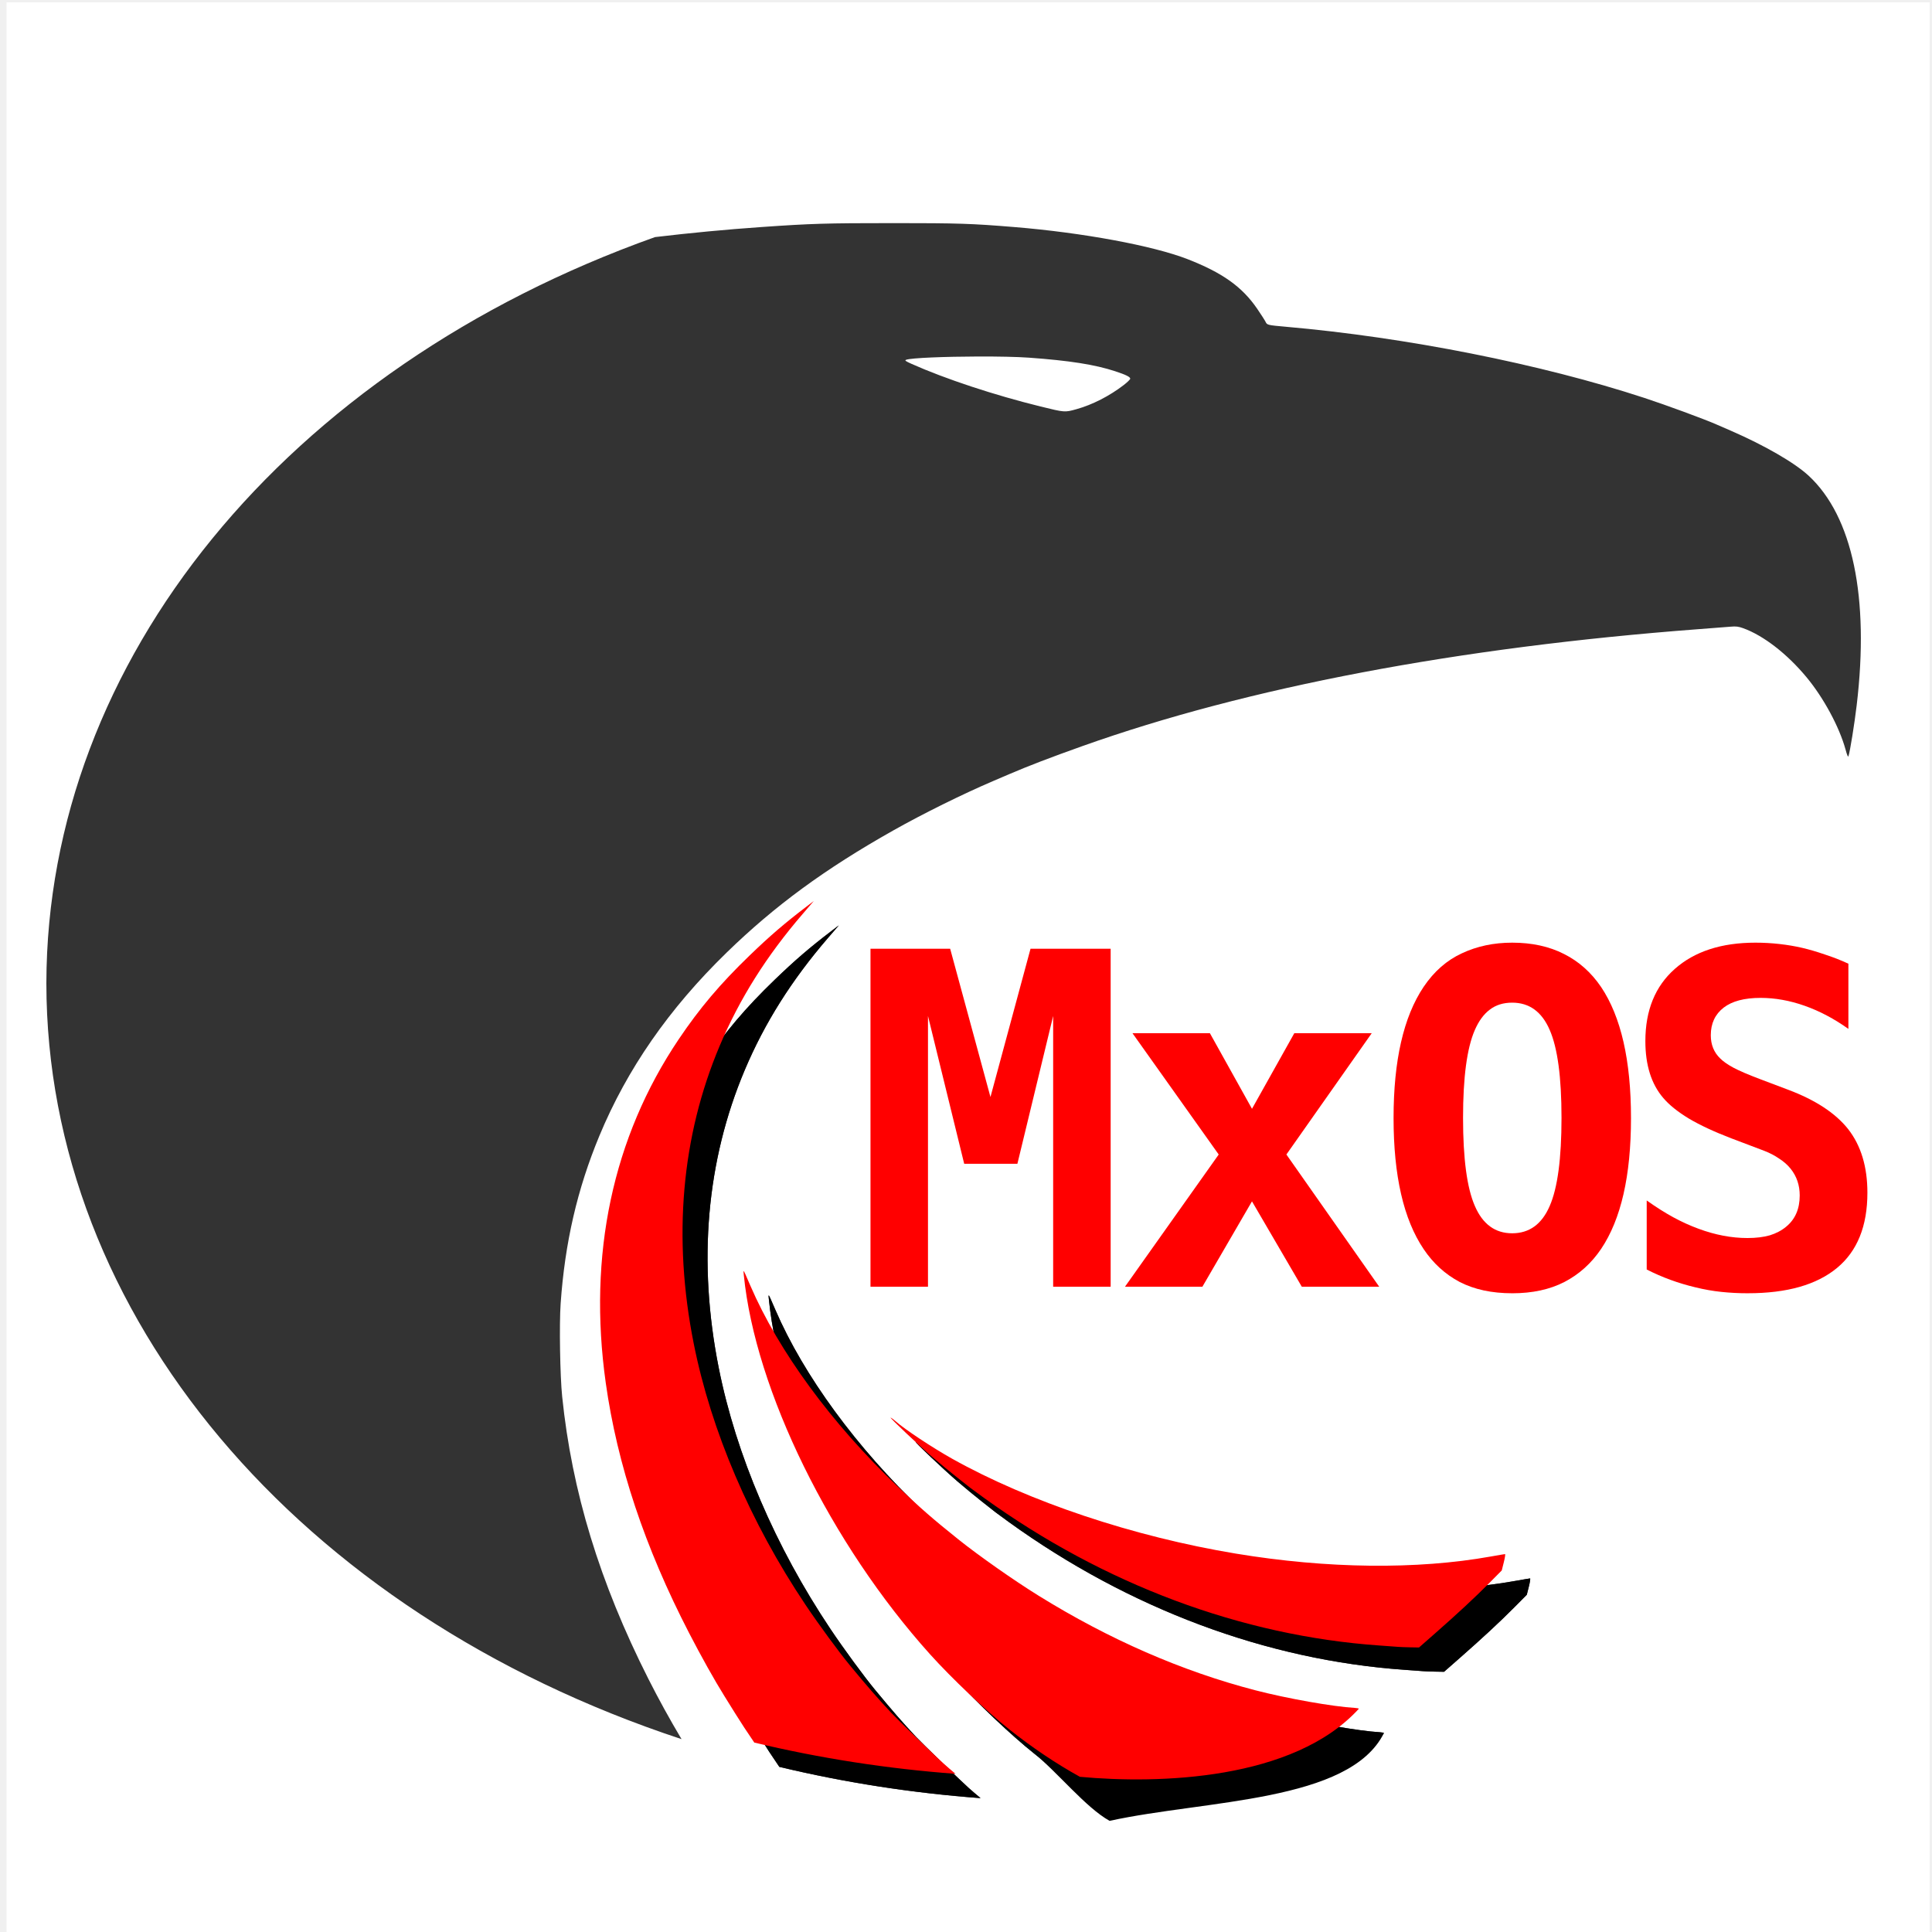
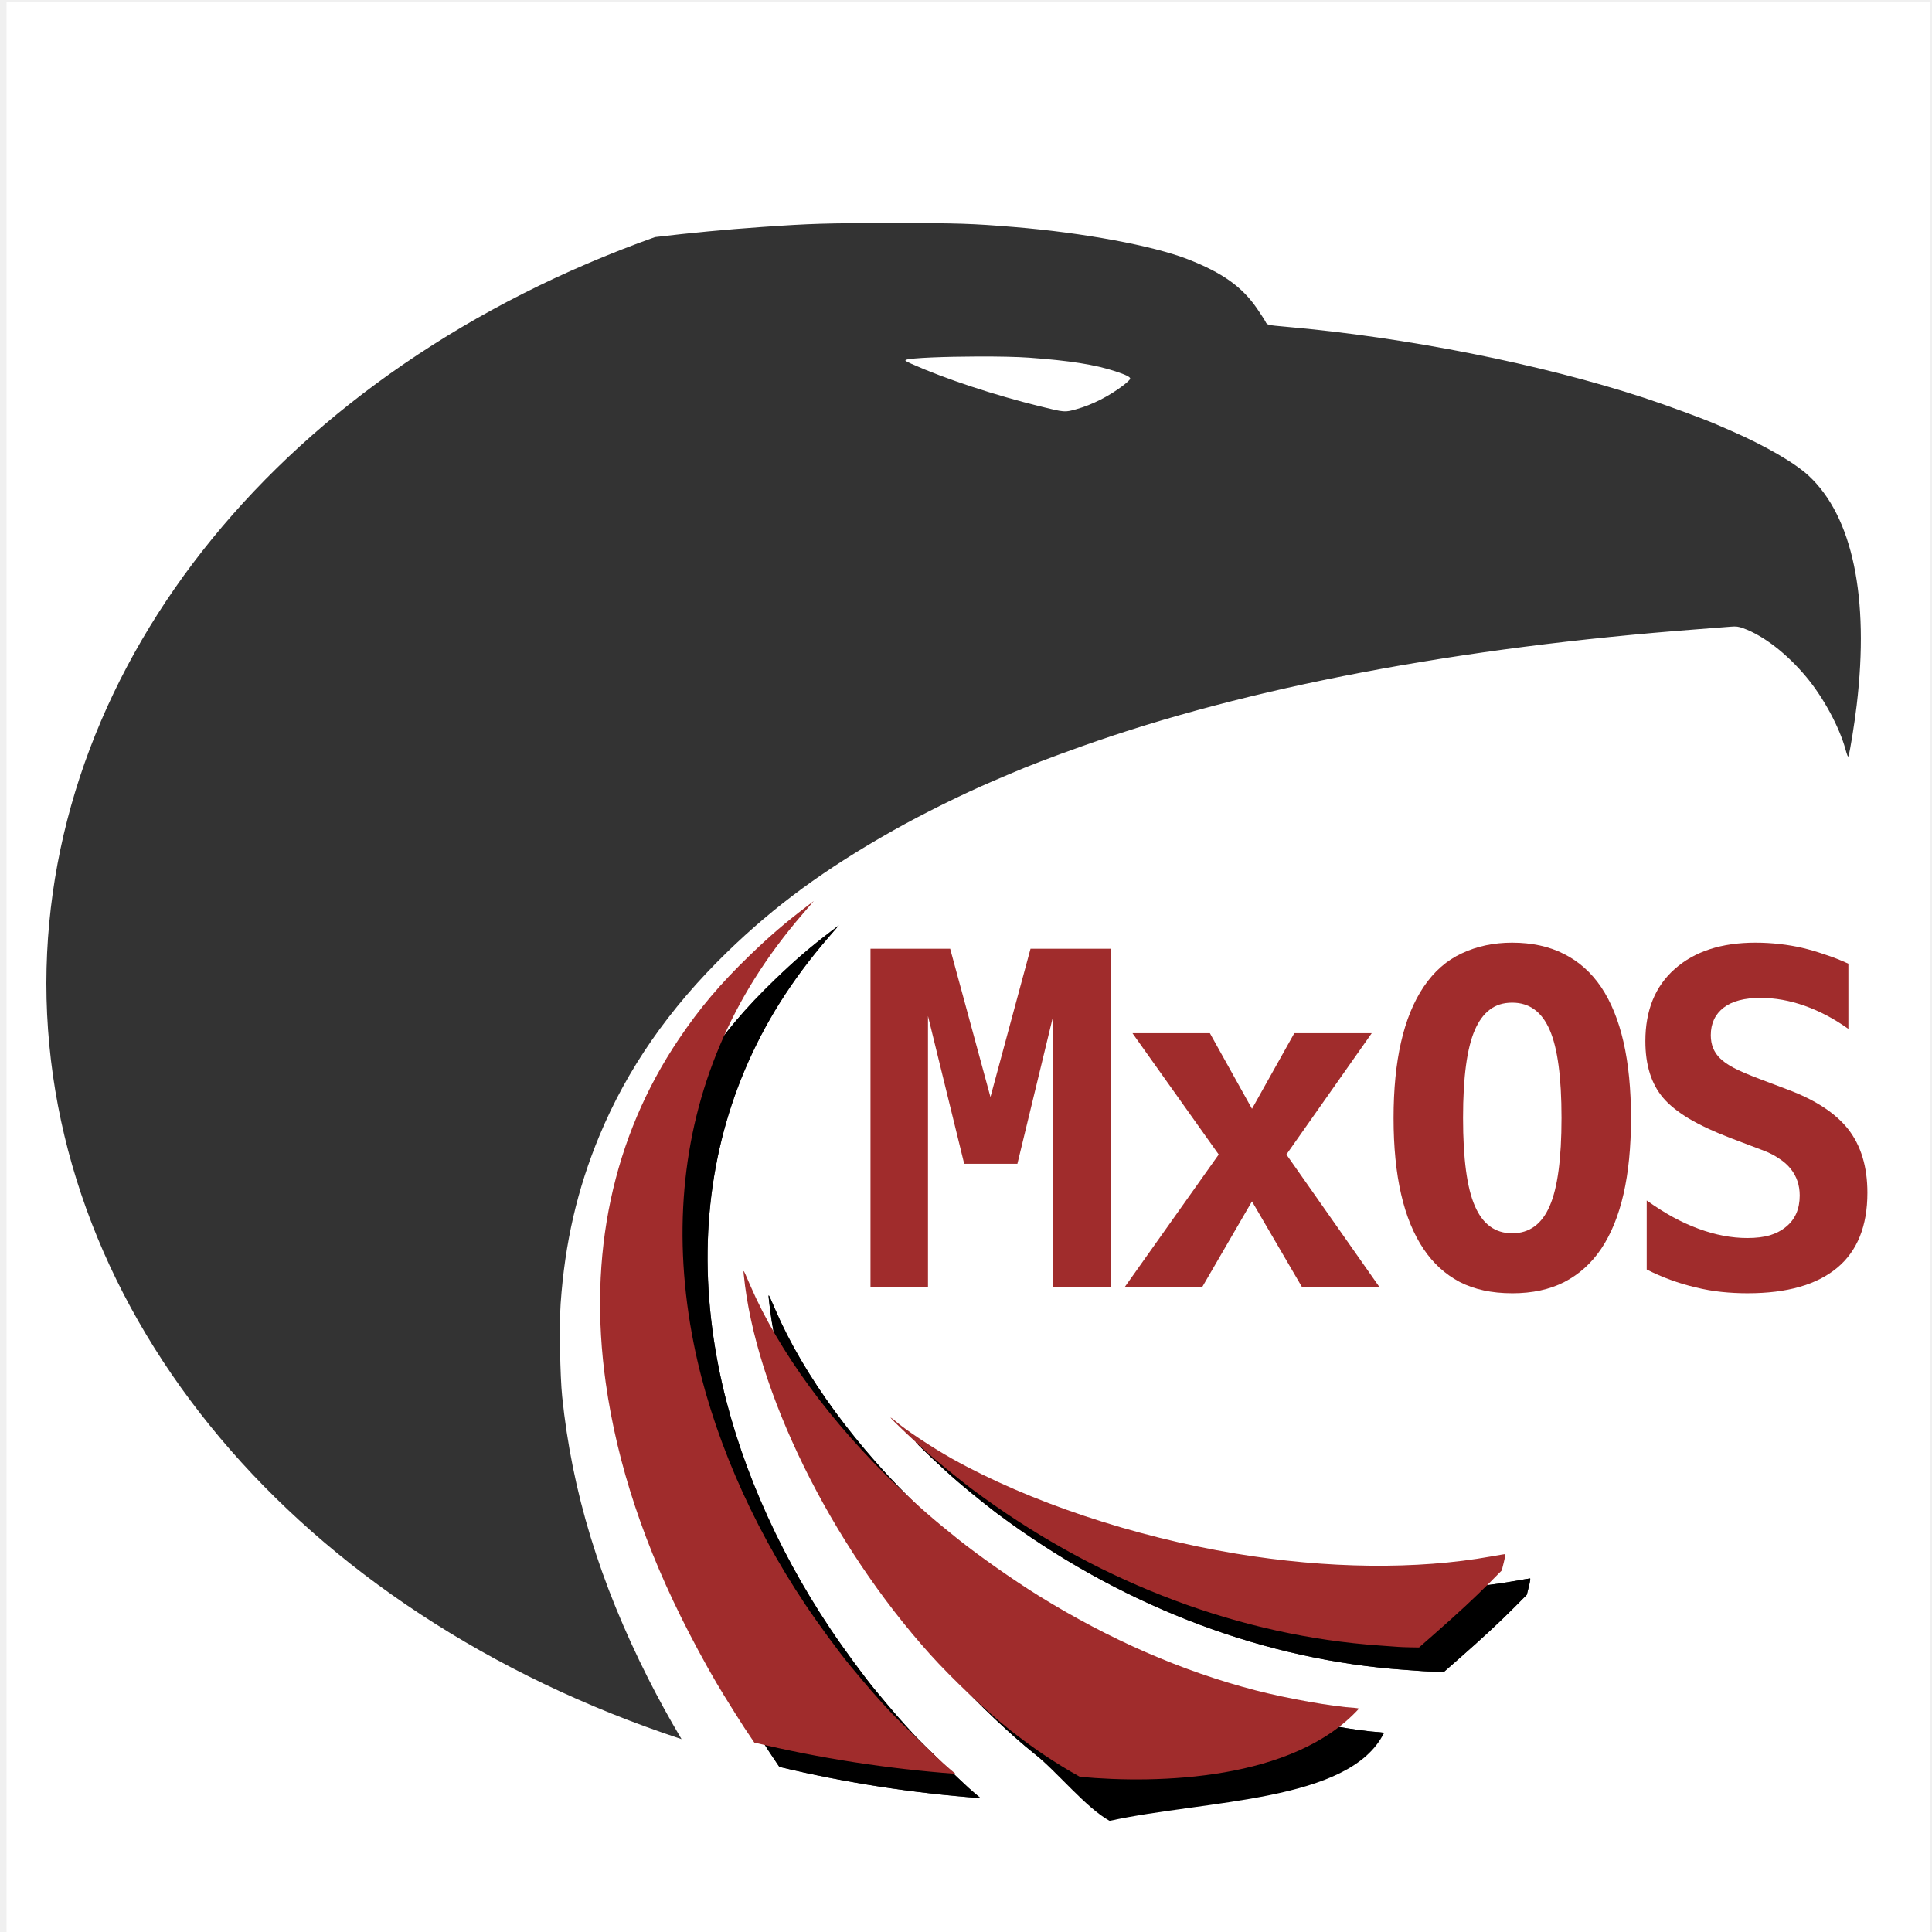
<svg xmlns="http://www.w3.org/2000/svg" id="propuesta-00" version="1.1" viewBox="0 0 132.292 132.292" height="500" width="500">
  <defs id="defs248">
    <filter style="color-interpolation-filters:sRGB" id="filter3238" x="-0.027" width="1.054" y="-0.054" height="1.108">
      <feGaussianBlur stdDeviation="0.72" id="feGaussianBlur3240" />
    </filter>
    <filter style="color-interpolation-filters:sRGB" id="filter3250" x="-0.018" width="1.035" y="-0.037" height="1.074">
      <feGaussianBlur stdDeviation="0.505" id="feGaussianBlur3252" />
    </filter>
    <filter style="color-interpolation-filters:sRGB" id="filter3190" x="-0.024" width="1.048" y="-0.024" height="1.048">
      <feGaussianBlur stdDeviation="1.64" id="feGaussianBlur3192" />
    </filter>
    <filter style="color-interpolation-filters:sRGB" id="filter3304" x="-0.062" width="1.124" y="-0.13" height="1.261">
      <feGaussianBlur stdDeviation="1.777" id="feGaussianBlur3306" />
    </filter>
    <filter style="color-interpolation-filters:sRGB" id="filter1616" x="-0.069" width="1.139" y="-0.133" height="1.266">
      <feGaussianBlur stdDeviation="1.879" id="feGaussianBlur1618" />
    </filter>
    <filter style="color-interpolation-filters:sRGB" id="filter2205" x="-0.028" width="1.056" y="-0.051" height="1.102">
      <feGaussianBlur stdDeviation="1.059" id="feGaussianBlur2207" />
    </filter>
    <filter style="color-interpolation-filters:sRGB" id="filter3304-8" x="-0.062" width="1.124" y="-0.13" height="1.261">
      <feGaussianBlur stdDeviation="1.777" id="feGaussianBlur3306-9" />
    </filter>
    <filter style="color-interpolation-filters:sRGB" id="filter3376" x="-0.119" width="1.238" y="-0.227" height="1.455">
      <feGaussianBlur stdDeviation="3.214" id="feGaussianBlur3378" />
    </filter>
    <filter style="color-interpolation-filters:sRGB" id="filter3250-7" x="-0.018" width="1.035" y="-0.037" height="1.074">
      <feGaussianBlur stdDeviation="0.505" id="feGaussianBlur3252-3" />
    </filter>
    <filter style="color-interpolation-filters:sRGB" id="filter3238-6" x="-0.027" width="1.054" y="-0.054" height="1.108">
      <feGaussianBlur stdDeviation="0.72" id="feGaussianBlur3240-1" />
    </filter>
    <filter height="1.055" y="-0.027" width="1.043" x="-0.021" id="filter968" style="color-interpolation-filters:sRGB">
      <feGaussianBlur id="feGaussianBlur970" stdDeviation="1.181" />
    </filter>
    <filter height="1.109" y="-0.055" width="1.086" x="-0.043" id="filter1041" style="color-interpolation-filters:sRGB">
      <feGaussianBlur id="feGaussianBlur1043" stdDeviation="1.809" />
    </filter>
    <filter height="1.026" y="-0.013" width="1.022" x="-0.011" id="filter1060" style="color-interpolation-filters:sRGB">
      <feGaussianBlur id="feGaussianBlur1062" stdDeviation="0.268" />
    </filter>
    <filter height="1.046" y="-0.023" width="1.016" x="-0.008" id="filter1092" style="color-interpolation-filters:sRGB">
      <feGaussianBlur id="feGaussianBlur1094" stdDeviation="0.216" />
    </filter>
  </defs>
  <rect y="0.159" x="0.449" height="132.133" width="131.684" id="rect835" style="opacity:1;fill:#ffffff;fill-opacity:1;stroke:none;stroke-width:20.421;stroke-linecap:round;stroke-linejoin:bevel;stroke-miterlimit:4;stroke-dasharray:none;stroke-dashoffset:0;stroke-opacity:1;paint-order:stroke fill markers" />
  <path id="path45" d="m 61.087,15.278 c -4.521,-5.57e-4 -5.54,0.03 -8.96,0.269 -2.429,0.169 -4.86,0.401 -7.276,0.688 A 70.521,56.066 0 0 0 3.175,67.307 v 0.031 A 70.521,56.066 0 0 0 46.668,119.086 c -0.814,-1.366 -1.574,-2.747 -2.281,-4.146 -3.328,-6.591 -5.226,-12.811 -5.893,-19.313 -0.146,-1.422 -0.204,-4.944 -0.105,-6.36 0.292,-4.175 1.139,-7.844 2.651,-11.488 1.903,-4.585 4.771,-8.715 8.718,-12.554 3.3,-3.21 6.726,-5.721 11.397,-8.355 2.031,-1.145 4.744,-2.488 6.815,-3.374 0.481,-0.206 0.998,-0.427 1.149,-0.492 1.301,-0.558 2.819,-1.14 4.978,-1.909 11.297,-4.026 25.748,-6.77 42.19,-8.012 0.982,-0.074 1.986,-0.152 2.232,-0.173 0.361,-0.031 0.525,-0.01 0.853,0.109 1.391,0.505 2.998,1.751 4.333,3.359 1.165,1.404 2.245,3.406 2.666,4.942 0.111,0.406 0.174,0.545 0.203,0.453 0.109,-0.34 0.409,-2.201 0.562,-3.489 0.877,-7.383 -0.281,-12.919 -3.288,-15.707 -0.958,-0.889 -3.01,-2.076 -5.329,-3.084 -0.434,-0.189 -0.882,-0.384 -0.996,-0.433 -0.854,-0.374 -3.454,-1.33 -4.943,-1.818 -7.068,-2.317 -16.293,-4.147 -24.545,-4.869 -1.219,-0.107 -1.275,-0.12 -1.369,-0.324 -0.046,-0.098 -0.309,-0.509 -0.585,-0.912 -1.026,-1.499 -2.376,-2.461 -4.754,-3.388 -2.375,-0.926 -7.175,-1.816 -11.864,-2.201 -2.962,-0.243 -3.815,-0.27 -8.376,-0.271 z m 5.877,9.133 c 1.345,-0.004 2.658,0.02 3.494,0.08 2.792,0.202 4.519,0.475 5.907,0.931 0.728,0.239 1.027,0.387 1.027,0.507 0,0.051 -0.198,0.245 -0.439,0.431 -0.981,0.757 -2.15,1.354 -3.251,1.661 -0.795,0.221 -0.789,0.222 -2.456,-0.188 -3.151,-0.775 -6.539,-1.895 -8.822,-2.915 -0.424,-0.19 -0.491,-0.239 -0.378,-0.282 0.347,-0.131 2.675,-0.218 4.916,-0.225 z m 68.477,21.585 c -0.014,-0.032 -0.031,0.26 -0.048,0.865 -0.011,0.375 0.004,0.683 0.032,0.683 0.028,-3.9e-5 0.047,-0.397 0.041,-0.883 -0.005,-0.42 -0.014,-0.641 -0.025,-0.665 z m -78,17.366 -0.477,0.363 c -1.511,1.151 -2.52,2.018 -3.917,3.365 -2.013,1.941 -3.423,3.608 -4.858,5.741 -4.521,6.722 -6.227,14.763 -4.993,23.529 0.788,5.601 2.671,11.254 5.7,17.115 0.832,1.61 1.747,3.245 2.414,4.312 0.166,0.265 0.501,0.805 0.745,1.199 0.396,0.638 0.836,1.309 1.31,2 a 70.521,56.066 0 0 0 13.78,2.14 c -0.288,-0.24 -0.564,-0.474 -0.807,-0.691 -0.581,-0.519 -3.167,-3.026 -3.607,-3.498 -0.962,-1.032 -1.594,-1.757 -2.79,-3.201 -0.765,-0.924 -2.165,-2.83 -3.068,-4.179 -3.785,-5.651 -6.467,-11.917 -7.657,-17.894 -1.446,-7.261 -0.841,-14.185 1.781,-20.393 1.361,-3.223 3.204,-6.148 5.691,-9.036 z m -4.804,25.343 c -0.017,0.005 -0.004,0.107 0.011,0.263 0.785,7.912 5.941,18.405 12.771,25.992 1.465,1.627 3.833,3.872 5.393,5.112 1.589,1.263 3.21,2.35 4.85,3.259 a 70.521,56.066 0 0 0 15.602,-1.756 c 1.523,-1.177 3.499,-2.803 3.499,-2.901 0,-0.024 -0.116,-0.05 -0.257,-0.058 -1.528,-0.09 -4.641,-0.641 -6.825,-1.208 -5.021,-1.303 -10.011,-3.481 -14.853,-6.482 -1.675,-1.038 -4.092,-2.735 -5.491,-3.855 -1.771,-1.418 -2.589,-2.132 -4.18,-3.648 -4.502,-4.291 -8.116,-9.221 -10.059,-13.722 -0.319,-0.739 -0.431,-1.003 -0.46,-0.996 z m 10.063,10.028 c -0.046,0.033 1.908,1.883 2.849,2.693 0.491,0.422 1.248,1.047 1.682,1.387 0.434,0.341 0.851,0.67 0.927,0.731 0.075,0.061 0.493,0.367 0.927,0.68 8.237,5.939 17.648,9.454 27.085,10.115 0.566,0.04 1.138,0.081 1.27,0.093 0.132,0.012 0.51,0.026 0.84,0.032 l 0.601,0.011 1.08,-0.949 c 1.547,-1.359 2.742,-2.468 3.727,-3.46 l 0.858,-0.864 0.141,-0.56 c 0.077,-0.308 0.115,-0.56 0.084,-0.56 -0.031,0 -0.466,0.073 -0.966,0.163 -5.069,0.908 -11.211,0.839 -17.459,-0.196 -7.026,-1.164 -14.182,-3.558 -19.438,-6.501 -1.343,-0.752 -3.235,-2.005 -3.853,-2.552 -0.127,-0.112 -0.282,-0.229 -0.345,-0.26 -0.005,-0.003 -0.01,-0.004 -0.011,-0.003 z" style="fill:#333333;fill-opacity:1;stroke-width:0.068" />
  <path style="fill:#000000;fill-opacity:1;stroke-width:0.068" d="m 57.44,63.361 -0.477,0.363 c -1.511,1.151 -2.52,2.018 -3.917,3.365 -2.013,1.941 -3.423,3.608 -4.858,5.741 -4.521,6.722 -6.227,14.763 -4.993,23.529 0.788,5.601 2.671,11.254 5.7,17.115 0.832,1.61 1.747,3.245 2.414,4.312 0.166,0.265 0.501,0.805 0.745,1.199 0.396,0.638 0.836,1.309 1.31,2 4.492,1.076 9.108,1.793 13.78,2.14 -0.288,-0.24 -0.564,-0.474 -0.807,-0.691 -0.581,-0.519 -3.167,-3.026 -3.607,-3.498 -0.962,-1.032 -1.594,-1.757 -2.79,-3.201 -0.765,-0.924 -2.165,-2.83 -3.068,-4.179 -3.785,-5.651 -6.467,-11.917 -7.657,-17.894 -1.446,-7.261 -0.841,-14.185 1.781,-20.393 1.361,-3.223 3.204,-6.148 5.691,-9.036 z m -4.804,25.343 c -0.017,0.005 -0.004,0.107 0.011,0.263 0.785,7.912 5.941,18.406 12.771,25.992 1.465,1.627 3.833,3.872 5.393,5.112 1.589,1.263 3.528,3.7 5.168,4.61 6.567,-1.437 16.428,-1.264 18.783,-6.008 0,-0.024 -0.116,-0.05 -0.257,-0.058 -1.528,-0.09 -4.641,-0.641 -6.825,-1.208 -5.021,-1.303 -10.011,-3.481 -14.853,-6.482 -1.675,-1.038 -4.092,-2.735 -5.491,-3.855 -1.771,-1.418 -2.589,-2.132 -4.18,-3.648 -4.502,-4.291 -8.116,-9.221 -10.059,-13.722 -0.319,-0.739 -0.431,-1.003 -0.46,-0.996 z m 10.063,10.028 c -0.046,0.033 1.908,1.883 2.849,2.693 0.491,0.422 1.248,1.047 1.682,1.387 0.434,0.341 0.851,0.67 0.927,0.731 0.075,0.061 0.493,0.367 0.927,0.68 8.237,5.939 17.648,9.454 27.085,10.115 0.566,0.04 1.138,0.081 1.27,0.093 0.132,0.012 0.51,0.026 0.84,0.032 l 0.601,0.011 1.08,-0.949 c 1.547,-1.359 2.742,-2.468 3.727,-3.46 l 0.858,-0.864 0.141,-0.56 c 0.077,-0.308 0.115,-0.56 0.084,-0.56 -0.031,0 -0.466,0.073 -0.966,0.163 -5.069,0.908 -11.211,0.839 -17.459,-0.196 -7.026,-1.164 -14.182,-3.558 -19.438,-6.501 -1.343,-0.752 -3.235,-2.005 -3.853,-2.552 -0.127,-0.112 -0.282,-0.229 -0.345,-0.26 -0.005,-0.003 -0.01,-0.004 -0.011,-0.003 z" id="path1045" />
-   <path id="path859" d="m 55.724,61.696 -0.477,0.364 c -1.511,1.151 -2.521,2.018 -3.917,3.365 -2.013,1.941 -3.423,3.608 -4.858,5.741 -4.521,6.722 -6.227,14.763 -4.993,23.529 0.788,5.601 2.672,11.254 5.701,17.115 0.832,1.61 1.747,3.245 2.414,4.312 0.166,0.265 0.501,0.805 0.746,1.199 0.396,0.638 0.836,1.309 1.31,2 4.492,1.076 9.108,1.793 13.78,2.14 -0.288,-0.24 -0.564,-0.474 -0.806,-0.691 -0.581,-0.519 -3.167,-3.027 -3.607,-3.499 -0.962,-1.032 -1.594,-1.757 -2.79,-3.201 -0.765,-0.924 -2.165,-2.83 -3.068,-4.179 -3.785,-5.651 -6.467,-11.917 -7.657,-17.894 -1.446,-7.261 -0.841,-14.184 1.781,-20.392 1.361,-3.223 3.203,-6.149 5.69,-9.036 z m -4.804,25.343 c -0.017,0.004 -0.004,0.106 0.011,0.263 0.785,7.912 5.941,18.406 12.77,25.992 1.465,1.627 3.833,3.872 5.393,5.112 1.589,1.263 3.21,2.35 4.85,3.259 5.38,0.501 14.632,0.241 19.101,-4.658 0,-0.024 -0.116,-0.05 -0.258,-0.058 -1.528,-0.09 -4.641,-0.641 -6.825,-1.208 -5.021,-1.303 -10.011,-3.48 -14.853,-6.482 -1.675,-1.038 -4.092,-2.735 -5.491,-3.855 -1.771,-1.418 -2.589,-2.132 -4.18,-3.648 C 56.936,97.465 53.323,92.536 51.38,88.035 51.061,87.296 50.949,87.031 50.92,87.039 Z M 60.983,97.068 c -0.043,0.036 1.908,1.883 2.849,2.693 0.491,0.422 1.248,1.046 1.682,1.387 0.434,0.341 0.851,0.67 0.927,0.731 0.075,0.061 0.492,0.367 0.927,0.68 8.237,5.939 17.649,9.454 27.086,10.115 0.566,0.04 1.138,0.081 1.27,0.093 0.132,0.012 0.51,0.026 0.841,0.032 l 0.601,0.011 1.08,-0.949 c 1.547,-1.359 2.742,-2.468 3.727,-3.46 l 0.858,-0.865 0.141,-0.56 c 0.077,-0.308 0.115,-0.56 0.083,-0.56 -0.031,0 -0.465,0.073 -0.965,0.163 -5.069,0.908 -11.211,0.839 -17.459,-0.196 -7.026,-1.164 -14.182,-3.558 -19.438,-6.501 -1.343,-0.752 -3.235,-2.005 -3.853,-2.552 -0.127,-0.112 -0.282,-0.229 -0.345,-0.26 -0.005,-0.002 -0.01,-0.004 -0.011,-0.002 z" style="fill:#ff0000;fill-opacity:1;stroke-width:0.068" />
-   <path d="m 59.606,64.966 h 5.456 L 67.821,75.117 70.564,64.966 h 5.487 V 88.105 H 72.114 V 69.569 L 69.665,79.69 H 66.023 L 63.543,69.569 v 18.536 h -3.937 z" style="font-style:normal;font-variant:normal;font-weight:bold;font-stretch:normal;font-size:29.705px;line-height:1.25;font-family:Hack;-inkscape-font-specification:'Hack Bold';letter-spacing:0px;word-spacing:0px;fill:#ff0000;fill-opacity:1;stroke:none;stroke-width:4.761" id="path34" />
-   <path d="m 83.45,79.054 -5.905,-8.307 h 5.301 l 2.883,5.177 2.898,-5.177 h 5.301 l -5.843,8.307 6.354,9.051 h -5.301 l -3.41,-5.843 -3.394,5.843 h -5.301 z" style="font-style:normal;font-variant:normal;font-weight:bold;font-stretch:normal;font-size:29.705px;line-height:1.25;font-family:Hack;-inkscape-font-specification:'Hack Bold';letter-spacing:0px;word-spacing:0px;fill:#ff0000;fill-opacity:1;stroke:none;stroke-width:4.761" id="path36" />
-   <path d="m 103.544,88.555 q -2.092,0 -3.596,-0.775 -1.488,-0.79 -2.464,-2.247 -2.061,-3.053 -2.061,-8.974 0,-2.96 0.511,-5.192 0.511,-2.247 1.55,-3.797 1.069,-1.581 2.619,-2.294 1.55,-0.728 3.441,-0.728 2.03,0 3.549,0.775 1.519,0.759 2.542,2.263 2.046,3.053 2.046,8.974 0,5.92 -2.046,8.958 -0.992,1.472 -2.511,2.263 -1.503,0.775 -3.58,0.775 z m 0,-4.107 q 1.767,0 2.573,-1.875 0.806,-1.844 0.806,-6.029 0,-4.169 -0.806,-6.013 -0.806,-1.875 -2.573,-1.875 -0.914,0 -1.534,0.48 -0.62,0.465 -1.023,1.395 -0.806,1.844 -0.806,6.013 0,4.185 0.806,6.029 0.806,1.875 2.557,1.875 z" style="font-style:normal;font-variant:normal;font-weight:bold;font-stretch:normal;font-size:29.705px;line-height:1.25;font-family:Hack;-inkscape-font-specification:'Hack Bold';letter-spacing:0px;word-spacing:0px;fill:#ff0000;fill-opacity:1;stroke:none;stroke-width:4.761" id="path38" />
-   <path d="m 119.685,88.555 q -0.93,0 -1.813,-0.093 -0.883,-0.093 -1.767,-0.31 -1.767,-0.418 -3.348,-1.224 v -4.727 q 0.961,0.682 1.813,1.147 0.852,0.465 1.736,0.79 1.72,0.635 3.348,0.635 0.883,0 1.534,-0.186 0.651,-0.201 1.116,-0.589 0.93,-0.759 0.93,-2.139 0,-1.054 -0.62,-1.829 -0.325,-0.403 -0.79,-0.697 -0.449,-0.31 -1.007,-0.527 l -2.247,-0.852 Q 116.787,77.272 115.64,76.59 q -1.147,-0.697 -1.751,-1.41 -1.224,-1.426 -1.224,-3.89 0,-3.162 2.015,-4.944 2.03,-1.798 5.518,-1.798 0.837,0 1.658,0.093 0.821,0.093 1.55,0.263 0.728,0.17 1.534,0.449 0.821,0.263 1.627,0.635 v 4.464 q -1.457,-1.038 -2.991,-1.581 -1.534,-0.542 -3.022,-0.542 -1.658,0 -2.526,0.666 -0.883,0.682 -0.883,1.891 0,0.976 0.651,1.596 0.31,0.31 0.914,0.635 0.62,0.325 1.767,0.759 l 1.968,0.744 q 2.805,1.054 4.107,2.697 1.317,1.689 1.317,4.355 0,3.425 -2.077,5.146 -2.092,1.736 -6.106,1.736 z" style="font-style:normal;font-variant:normal;font-weight:bold;font-stretch:normal;font-size:29.705px;line-height:1.25;font-family:Hack;-inkscape-font-specification:'Hack Bold';letter-spacing:0px;word-spacing:0px;fill:#ff0000;fill-opacity:1;stroke:none;stroke-width:4.761" id="path40" />
+   <path id="path859" d="m 55.724,61.696 -0.477,0.364 c -1.511,1.151 -2.521,2.018 -3.917,3.365 -2.013,1.941 -3.423,3.608 -4.858,5.741 -4.521,6.722 -6.227,14.763 -4.993,23.529 0.788,5.601 2.672,11.254 5.701,17.115 0.832,1.61 1.747,3.245 2.414,4.312 0.166,0.265 0.501,0.805 0.746,1.199 0.396,0.638 0.836,1.309 1.31,2 4.492,1.076 9.108,1.793 13.78,2.14 -0.288,-0.24 -0.564,-0.474 -0.806,-0.691 -0.581,-0.519 -3.167,-3.027 -3.607,-3.499 -0.962,-1.032 -1.594,-1.757 -2.79,-3.201 -0.765,-0.924 -2.165,-2.83 -3.068,-4.179 -3.785,-5.651 -6.467,-11.917 -7.657,-17.894 -1.446,-7.261 -0.841,-14.184 1.781,-20.392 1.361,-3.223 3.203,-6.149 5.69,-9.036 z m -4.804,25.343 c -0.017,0.004 -0.004,0.106 0.011,0.263 0.785,7.912 5.941,18.406 12.77,25.992 1.465,1.627 3.833,3.872 5.393,5.112 1.589,1.263 3.21,2.35 4.85,3.259 5.38,0.501 14.632,0.241 19.101,-4.658 0,-0.024 -0.116,-0.05 -0.258,-0.058 -1.528,-0.09 -4.641,-0.641 -6.825,-1.208 -5.021,-1.303 -10.011,-3.48 -14.853,-6.482 -1.675,-1.038 -4.092,-2.735 -5.491,-3.855 -1.771,-1.418 -2.589,-2.132 -4.18,-3.648 C 56.936,97.465 53.323,92.536 51.38,88.035 51.061,87.296 50.949,87.031 50.92,87.039 Z M 60.983,97.068 c -0.043,0.036 1.908,1.883 2.849,2.693 0.491,0.422 1.248,1.046 1.682,1.387 0.434,0.341 0.851,0.67 0.927,0.731 0.075,0.061 0.492,0.367 0.927,0.68 8.237,5.939 17.649,9.454 27.086,10.115 0.566,0.04 1.138,0.081 1.27,0.093 0.132,0.012 0.51,0.026 0.841,0.032 l 0.601,0.011 1.08,-0.949 c 1.547,-1.359 2.742,-2.468 3.727,-3.46 l 0.858,-0.865 0.141,-0.56 c 0.077,-0.308 0.115,-0.56 0.083,-0.56 -0.031,0 -0.465,0.073 -0.965,0.163 -5.069,0.908 -11.211,0.839 -17.459,-0.196 -7.026,-1.164 -14.182,-3.558 -19.438,-6.501 -1.343,-0.752 -3.235,-2.005 -3.853,-2.552 -0.127,-0.112 -0.282,-0.229 -0.345,-0.26 -0.005,-0.002 -0.01,-0.004 -0.011,-0.002 z" style="fill:#a02c2c;fill-opacity:1;stroke-width:0.068" />
+   <path d="m 59.606,64.966 h 5.456 L 67.821,75.117 70.564,64.966 h 5.487 V 88.105 H 72.114 V 69.569 L 69.665,79.69 H 66.023 L 63.543,69.569 v 18.536 h -3.937 z" style="font-style:normal;font-variant:normal;font-weight:bold;font-stretch:normal;font-size:29.705px;line-height:1.25;font-family:Hack;-inkscape-font-specification:'Hack Bold';letter-spacing:0px;word-spacing:0px;fill:#a02c2c;fill-opacity:1;stroke:none;stroke-width:4.761" id="path34" />
+   <path d="m 83.45,79.054 -5.905,-8.307 h 5.301 l 2.883,5.177 2.898,-5.177 h 5.301 l -5.843,8.307 6.354,9.051 h -5.301 l -3.41,-5.843 -3.394,5.843 h -5.301 z" style="font-style:normal;font-variant:normal;font-weight:bold;font-stretch:normal;font-size:29.705px;line-height:1.25;font-family:Hack;-inkscape-font-specification:'Hack Bold';letter-spacing:0px;word-spacing:0px;fill:#a02c2c;fill-opacity:1;stroke:none;stroke-width:4.761" id="path36" />
+   <path d="m 103.544,88.555 q -2.092,0 -3.596,-0.775 -1.488,-0.79 -2.464,-2.247 -2.061,-3.053 -2.061,-8.974 0,-2.96 0.511,-5.192 0.511,-2.247 1.55,-3.797 1.069,-1.581 2.619,-2.294 1.55,-0.728 3.441,-0.728 2.03,0 3.549,0.775 1.519,0.759 2.542,2.263 2.046,3.053 2.046,8.974 0,5.92 -2.046,8.958 -0.992,1.472 -2.511,2.263 -1.503,0.775 -3.58,0.775 z m 0,-4.107 q 1.767,0 2.573,-1.875 0.806,-1.844 0.806,-6.029 0,-4.169 -0.806,-6.013 -0.806,-1.875 -2.573,-1.875 -0.914,0 -1.534,0.48 -0.62,0.465 -1.023,1.395 -0.806,1.844 -0.806,6.013 0,4.185 0.806,6.029 0.806,1.875 2.557,1.875 z" style="font-style:normal;font-variant:normal;font-weight:bold;font-stretch:normal;font-size:29.705px;line-height:1.25;font-family:Hack;-inkscape-font-specification:'Hack Bold';letter-spacing:0px;word-spacing:0px;fill:#a02c2c;fill-opacity:1;stroke:none;stroke-width:4.761" id="path38" />
+   <path d="m 119.685,88.555 q -0.93,0 -1.813,-0.093 -0.883,-0.093 -1.767,-0.31 -1.767,-0.418 -3.348,-1.224 v -4.727 q 0.961,0.682 1.813,1.147 0.852,0.465 1.736,0.79 1.72,0.635 3.348,0.635 0.883,0 1.534,-0.186 0.651,-0.201 1.116,-0.589 0.93,-0.759 0.93,-2.139 0,-1.054 -0.62,-1.829 -0.325,-0.403 -0.79,-0.697 -0.449,-0.31 -1.007,-0.527 l -2.247,-0.852 Q 116.787,77.272 115.64,76.59 q -1.147,-0.697 -1.751,-1.41 -1.224,-1.426 -1.224,-3.89 0,-3.162 2.015,-4.944 2.03,-1.798 5.518,-1.798 0.837,0 1.658,0.093 0.821,0.093 1.55,0.263 0.728,0.17 1.534,0.449 0.821,0.263 1.627,0.635 v 4.464 q -1.457,-1.038 -2.991,-1.581 -1.534,-0.542 -3.022,-0.542 -1.658,0 -2.526,0.666 -0.883,0.682 -0.883,1.891 0,0.976 0.651,1.596 0.31,0.31 0.914,0.635 0.62,0.325 1.767,0.759 l 1.968,0.744 q 2.805,1.054 4.107,2.697 1.317,1.689 1.317,4.355 0,3.425 -2.077,5.146 -2.092,1.736 -6.106,1.736 z" style="font-style:normal;font-variant:normal;font-weight:bold;font-stretch:normal;font-size:29.705px;line-height:1.25;font-family:Hack;-inkscape-font-specification:'Hack Bold';letter-spacing:0px;word-spacing:0px;fill:#a02c2c;fill-opacity:1;stroke:none;stroke-width:4.761" id="path40" />
</svg>
